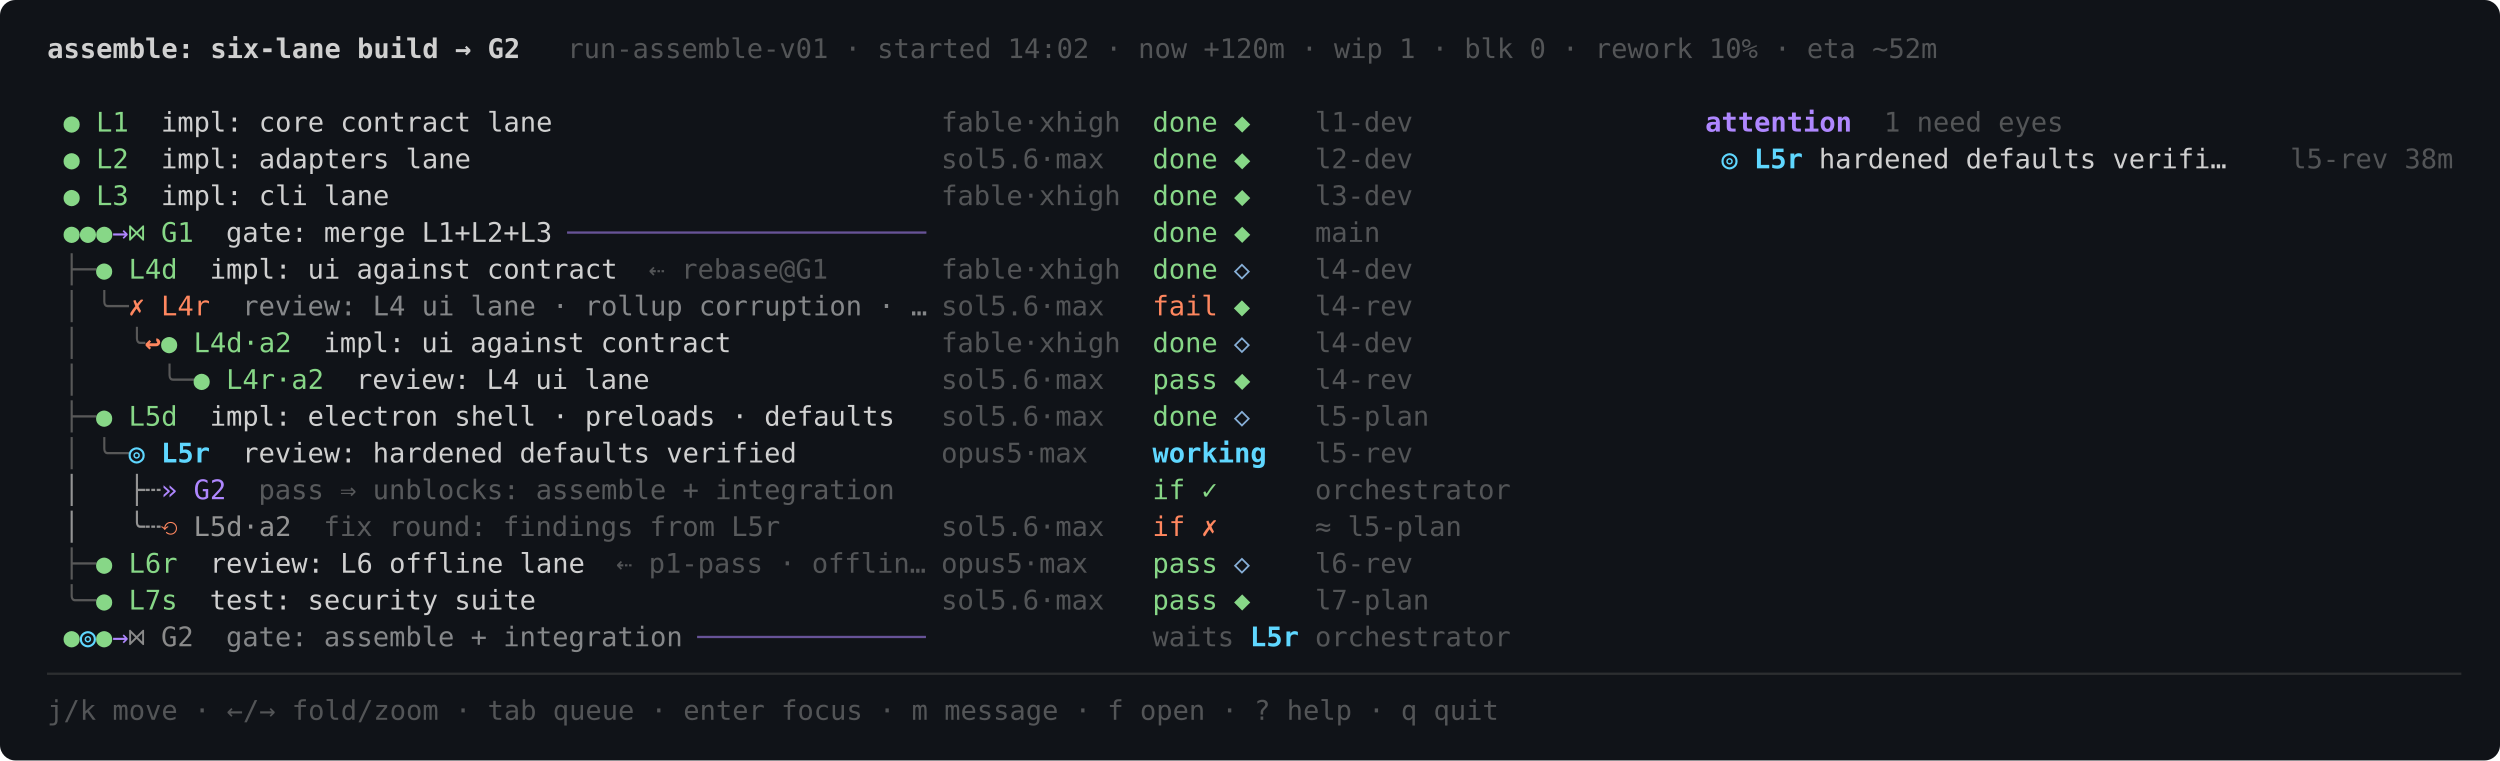
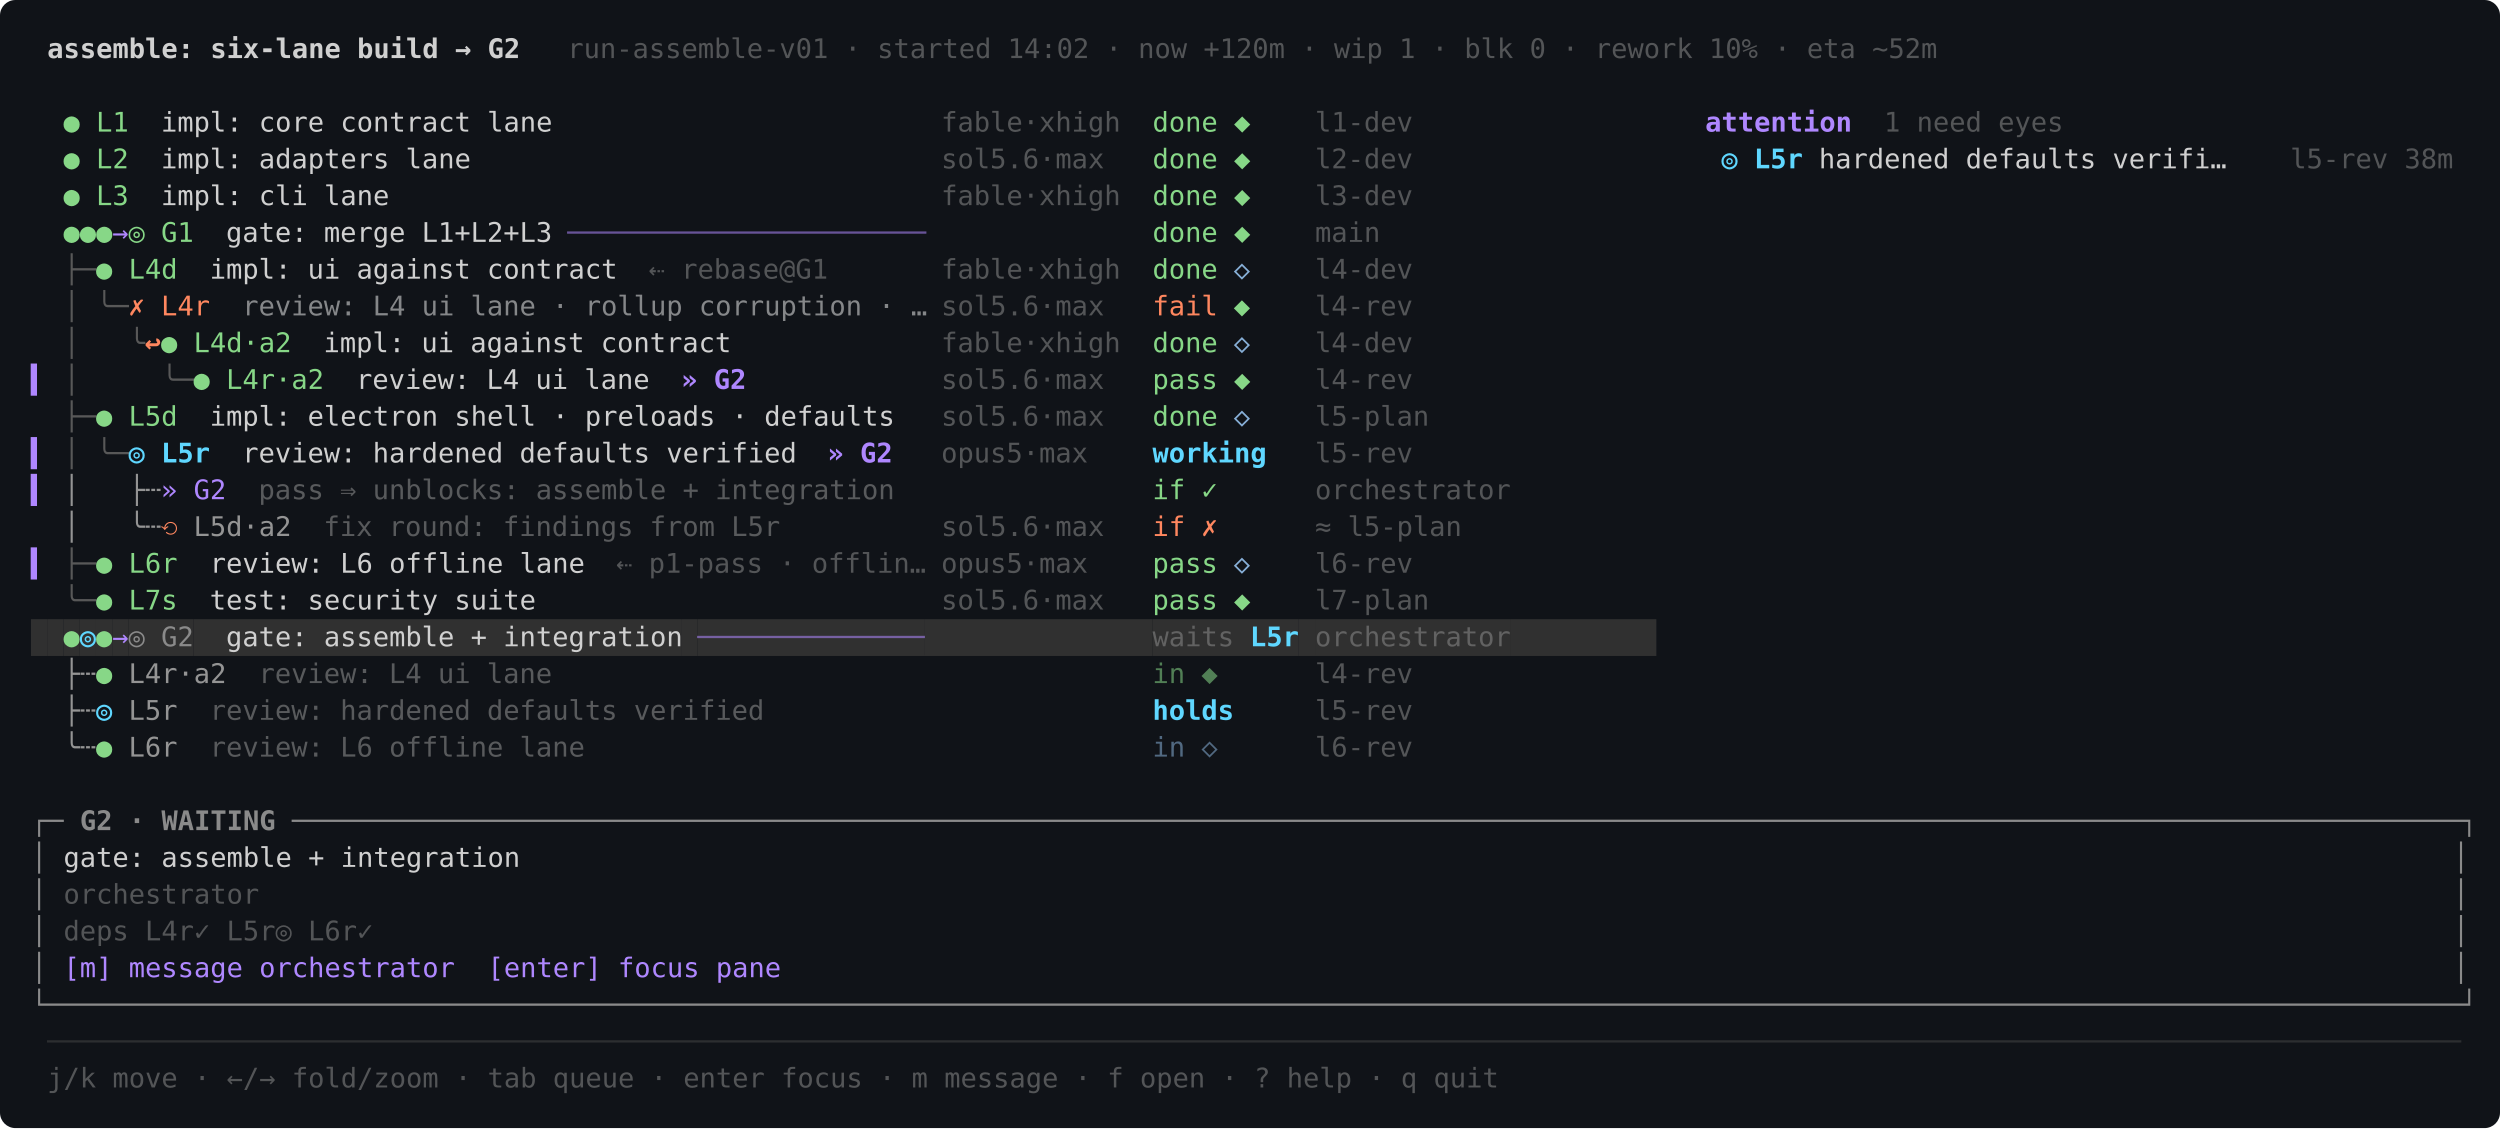
- <svg xmlns="http://www.w3.org/2000/svg" width="1292" height="393" viewBox="0 0 1292 393" font-family="'SF Mono','Cascadia Code','JetBrains Mono',Menlo,Consolas,monospace" font-size="14">
+ <svg xmlns="http://www.w3.org/2000/svg" width="1292" height="583" viewBox="0 0 1292 583" font-family="'SF Mono','Cascadia Code','JetBrains Mono',Menlo,Consolas,monospace" font-size="14">
  <rect width="100%" height="100%" rx="8" fill="#101318" />
  <text x="24.4" y="30.0" textLength="243.6" lengthAdjust="spacingAndGlyphs" fill="#d0d0d0" xml:space="preserve" font-weight="bold">assemble: six-lane build → G2</text>
  <text x="293.2" y="30.0" textLength="705.6" lengthAdjust="spacingAndGlyphs" fill="#8a8a8a" xml:space="preserve" fill-opacity="0.55">run-assemble-v01 · started 14:02 · now +120m · wip 1 · blk 0 · rework 10% · eta ~52m</text>
  <text x="32.8" y="68.0" textLength="33.6" lengthAdjust="spacingAndGlyphs" fill="#87d787" xml:space="preserve">● L1</text>
  <text x="83.2" y="68.0" textLength="201.6" lengthAdjust="spacingAndGlyphs" fill="#d0d0d0" xml:space="preserve">impl: core contract lane</text>
  <text x="486.4" y="68.0" textLength="92.4" lengthAdjust="spacingAndGlyphs" fill="#8a8a8a" xml:space="preserve" fill-opacity="0.55">fable·xhigh</text>
  <text x="595.6" y="68.0" textLength="50.4" lengthAdjust="spacingAndGlyphs" fill="#87d787" xml:space="preserve">done ◆</text>
  <text x="679.6" y="68.0" textLength="50.4" lengthAdjust="spacingAndGlyphs" fill="#8a8a8a" xml:space="preserve" fill-opacity="0.55">l1-dev</text>
  <text x="872.8" y="68.0" textLength="84.0" lengthAdjust="spacingAndGlyphs" fill="#af87ff" xml:space="preserve" font-weight="bold"> attention</text>
  <text x="956.8" y="68.0" textLength="109.2" lengthAdjust="spacingAndGlyphs" fill="#8a8a8a" xml:space="preserve" fill-opacity="0.55">  1 need eyes</text>
  <text x="32.8" y="87.0" textLength="33.6" lengthAdjust="spacingAndGlyphs" fill="#87d787" xml:space="preserve">● L2</text>
  <text x="83.2" y="87.0" textLength="159.6" lengthAdjust="spacingAndGlyphs" fill="#d0d0d0" xml:space="preserve">impl: adapters lane</text>
  <text x="486.4" y="87.0" textLength="84.0" lengthAdjust="spacingAndGlyphs" fill="#8a8a8a" xml:space="preserve" fill-opacity="0.55">sol5.6·max</text>
  <text x="595.6" y="87.0" textLength="50.4" lengthAdjust="spacingAndGlyphs" fill="#87d787" xml:space="preserve">done ◆</text>
  <text x="679.6" y="87.0" textLength="50.4" lengthAdjust="spacingAndGlyphs" fill="#8a8a8a" xml:space="preserve" fill-opacity="0.55">l2-dev</text>
  <text x="889.6" y="87.0" textLength="42.0" lengthAdjust="spacingAndGlyphs" fill="#5fd7ff" xml:space="preserve" font-weight="bold">◎ L5r</text>
  <text x="940.0" y="87.0" textLength="210.0" lengthAdjust="spacingAndGlyphs" fill="#d0d0d0" xml:space="preserve">hardened defaults verifi…</text>
  <text x="1183.6" y="87.0" textLength="84.0" lengthAdjust="spacingAndGlyphs" fill="#8a8a8a" xml:space="preserve" fill-opacity="0.55">l5-rev 38m</text>
  <text x="32.8" y="106.0" textLength="33.6" lengthAdjust="spacingAndGlyphs" fill="#87d787" xml:space="preserve">● L3</text>
  <text x="83.2" y="106.0" textLength="117.6" lengthAdjust="spacingAndGlyphs" fill="#d0d0d0" xml:space="preserve">impl: cli lane</text>
  <text x="486.4" y="106.0" textLength="92.4" lengthAdjust="spacingAndGlyphs" fill="#8a8a8a" xml:space="preserve" fill-opacity="0.55">fable·xhigh</text>
  <text x="595.6" y="106.0" textLength="50.4" lengthAdjust="spacingAndGlyphs" fill="#87d787" xml:space="preserve">done ◆</text>
  <text x="679.6" y="106.0" textLength="50.4" lengthAdjust="spacingAndGlyphs" fill="#8a8a8a" xml:space="preserve" fill-opacity="0.55">l3-dev</text>
  <text x="32.8" y="125.0" textLength="25.2" lengthAdjust="spacingAndGlyphs" fill="#87d787" xml:space="preserve">●●●</text>
  <text x="58.0" y="125.0" textLength="8.4" lengthAdjust="spacingAndGlyphs" fill="#af87ff" xml:space="preserve">→</text>
-   <text x="66.4" y="125.0" textLength="33.6" lengthAdjust="spacingAndGlyphs" fill="#87d787" xml:space="preserve">⋈ G1</text>
+   <text x="66.4" y="125.0" textLength="33.6" lengthAdjust="spacingAndGlyphs" fill="#87d787" xml:space="preserve">◎ G1</text>
  <text x="116.8" y="125.0" textLength="168.0" lengthAdjust="spacingAndGlyphs" fill="#d0d0d0" xml:space="preserve">gate: merge L1+L2+L3</text>
  <text x="293.2" y="125.0" textLength="184.8" lengthAdjust="spacingAndGlyphs" fill="#af87ff" xml:space="preserve" fill-opacity="0.55">──────────────────────</text>
  <text x="595.6" y="125.0" textLength="50.4" lengthAdjust="spacingAndGlyphs" fill="#87d787" xml:space="preserve">done ◆</text>
  <text x="679.6" y="125.0" textLength="33.6" lengthAdjust="spacingAndGlyphs" fill="#8a8a8a" xml:space="preserve" fill-opacity="0.55">main</text>
  <text x="24.4" y="144.0" textLength="25.2" lengthAdjust="spacingAndGlyphs" fill="#585858" xml:space="preserve"> ├─</text>
  <text x="49.6" y="144.0" textLength="42.0" lengthAdjust="spacingAndGlyphs" fill="#87d787" xml:space="preserve">● L4d</text>
  <text x="108.4" y="144.0" textLength="210.0" lengthAdjust="spacingAndGlyphs" fill="#d0d0d0" xml:space="preserve">impl: ui against contract</text>
  <text x="335.2" y="144.0" textLength="100.8" lengthAdjust="spacingAndGlyphs" fill="#8a8a8a" xml:space="preserve" fill-opacity="0.55">⇠ rebase@G1 </text>
  <text x="486.4" y="144.0" textLength="92.4" lengthAdjust="spacingAndGlyphs" fill="#8a8a8a" xml:space="preserve" fill-opacity="0.55">fable·xhigh</text>
  <text x="595.6" y="144.0" textLength="42.0" lengthAdjust="spacingAndGlyphs" fill="#87d787" xml:space="preserve">done </text>
  <text x="637.6" y="144.0" textLength="8.4" lengthAdjust="spacingAndGlyphs" fill="#87afd7" xml:space="preserve">◇</text>
  <text x="679.6" y="144.0" textLength="50.4" lengthAdjust="spacingAndGlyphs" fill="#8a8a8a" xml:space="preserve" fill-opacity="0.55">l4-dev</text>
  <text x="24.4" y="163.0" textLength="42.0" lengthAdjust="spacingAndGlyphs" fill="#585858" xml:space="preserve"> │ ╰─</text>
  <text x="66.4" y="163.0" textLength="42.0" lengthAdjust="spacingAndGlyphs" fill="#ff875f" xml:space="preserve">✗ L4r</text>
  <text x="125.2" y="163.0" textLength="352.8" lengthAdjust="spacingAndGlyphs" fill="#e6e6e6" xml:space="preserve" fill-opacity="0.55">review: L4 ui lane · rollup corruption · …</text>
  <text x="486.4" y="163.0" textLength="84.0" lengthAdjust="spacingAndGlyphs" fill="#8a8a8a" xml:space="preserve" fill-opacity="0.55">sol5.6·max</text>
  <text x="595.6" y="163.0" textLength="42.0" lengthAdjust="spacingAndGlyphs" fill="#ff875f" xml:space="preserve">fail </text>
  <text x="637.6" y="163.0" textLength="8.4" lengthAdjust="spacingAndGlyphs" fill="#87d787" xml:space="preserve">◆</text>
  <text x="679.6" y="163.0" textLength="50.4" lengthAdjust="spacingAndGlyphs" fill="#8a8a8a" xml:space="preserve" fill-opacity="0.55">l4-rev</text>
  <text x="24.4" y="182.0" textLength="50.4" lengthAdjust="spacingAndGlyphs" fill="#585858" xml:space="preserve"> │   ╰</text>
  <text x="74.8" y="182.0" textLength="8.4" lengthAdjust="spacingAndGlyphs" fill="#ff875f" xml:space="preserve" font-weight="bold">↩</text>
  <text x="83.2" y="182.0" textLength="67.2" lengthAdjust="spacingAndGlyphs" fill="#87d787" xml:space="preserve">● L4d·a2</text>
  <text x="167.2" y="182.0" textLength="210.0" lengthAdjust="spacingAndGlyphs" fill="#d0d0d0" xml:space="preserve">impl: ui against contract</text>
  <text x="486.4" y="182.0" textLength="92.4" lengthAdjust="spacingAndGlyphs" fill="#8a8a8a" xml:space="preserve" fill-opacity="0.55">fable·xhigh</text>
  <text x="595.6" y="182.0" textLength="42.0" lengthAdjust="spacingAndGlyphs" fill="#87d787" xml:space="preserve">done </text>
  <text x="637.6" y="182.0" textLength="8.4" lengthAdjust="spacingAndGlyphs" fill="#87afd7" xml:space="preserve">◇</text>
  <text x="679.6" y="182.0" textLength="50.4" lengthAdjust="spacingAndGlyphs" fill="#8a8a8a" xml:space="preserve" fill-opacity="0.55">l4-dev</text>
+   <text x="16.0" y="201.0" textLength="8.4" lengthAdjust="spacingAndGlyphs" fill="#af87ff" xml:space="preserve" font-weight="bold">▍</text>
  <text x="24.4" y="201.0" textLength="75.6" lengthAdjust="spacingAndGlyphs" fill="#585858" xml:space="preserve"> │     ╰─</text>
  <text x="100.0" y="201.0" textLength="67.2" lengthAdjust="spacingAndGlyphs" fill="#87d787" xml:space="preserve">● L4r·a2</text>
  <text x="184.0" y="201.0" textLength="151.2" lengthAdjust="spacingAndGlyphs" fill="#d0d0d0" xml:space="preserve">review: L4 ui lane</text>
+   <text x="352.0" y="201.0" textLength="33.6" lengthAdjust="spacingAndGlyphs" fill="#af87ff" xml:space="preserve" font-weight="bold">» G2</text>
  <text x="486.4" y="201.0" textLength="84.0" lengthAdjust="spacingAndGlyphs" fill="#8a8a8a" xml:space="preserve" fill-opacity="0.55">sol5.6·max</text>
  <text x="595.6" y="201.0" textLength="50.4" lengthAdjust="spacingAndGlyphs" fill="#87d787" xml:space="preserve">pass ◆</text>
  <text x="679.6" y="201.0" textLength="50.4" lengthAdjust="spacingAndGlyphs" fill="#8a8a8a" xml:space="preserve" fill-opacity="0.55">l4-rev</text>
  <text x="24.4" y="220.0" textLength="25.2" lengthAdjust="spacingAndGlyphs" fill="#585858" xml:space="preserve"> ├─</text>
  <text x="49.6" y="220.0" textLength="42.0" lengthAdjust="spacingAndGlyphs" fill="#87d787" xml:space="preserve">● L5d</text>
  <text x="108.4" y="220.0" textLength="352.8" lengthAdjust="spacingAndGlyphs" fill="#d0d0d0" xml:space="preserve">impl: electron shell · preloads · defaults</text>
  <text x="486.4" y="220.0" textLength="84.0" lengthAdjust="spacingAndGlyphs" fill="#8a8a8a" xml:space="preserve" fill-opacity="0.55">sol5.6·max</text>
  <text x="595.6" y="220.0" textLength="42.0" lengthAdjust="spacingAndGlyphs" fill="#87d787" xml:space="preserve">done </text>
  <text x="637.6" y="220.0" textLength="8.4" lengthAdjust="spacingAndGlyphs" fill="#87afd7" xml:space="preserve">◇</text>
  <text x="679.6" y="220.0" textLength="58.8" lengthAdjust="spacingAndGlyphs" fill="#8a8a8a" xml:space="preserve" fill-opacity="0.55">l5-plan</text>
+   <text x="16.0" y="239.0" textLength="8.4" lengthAdjust="spacingAndGlyphs" fill="#af87ff" xml:space="preserve" font-weight="bold">▍</text>
  <text x="24.4" y="239.0" textLength="42.0" lengthAdjust="spacingAndGlyphs" fill="#585858" xml:space="preserve"> │ ╰─</text>
  <text x="66.4" y="239.0" textLength="42.0" lengthAdjust="spacingAndGlyphs" fill="#5fd7ff" xml:space="preserve" font-weight="bold">◎ L5r</text>
  <text x="125.2" y="239.0" textLength="285.6" lengthAdjust="spacingAndGlyphs" fill="#d0d0d0" xml:space="preserve">review: hardened defaults verified</text>
+   <text x="427.6" y="239.0" textLength="33.6" lengthAdjust="spacingAndGlyphs" fill="#af87ff" xml:space="preserve" font-weight="bold">» G2</text>
  <text x="486.4" y="239.0" textLength="75.6" lengthAdjust="spacingAndGlyphs" fill="#8a8a8a" xml:space="preserve" fill-opacity="0.55">opus5·max</text>
  <text x="595.6" y="239.0" textLength="58.8" lengthAdjust="spacingAndGlyphs" fill="#5fd7ff" xml:space="preserve" font-weight="bold">working</text>
  <text x="679.6" y="239.0" textLength="50.4" lengthAdjust="spacingAndGlyphs" fill="#8a8a8a" xml:space="preserve" fill-opacity="0.55">l5-rev</text>
+   <text x="16.0" y="258.0" textLength="8.4" lengthAdjust="spacingAndGlyphs" fill="#af87ff" xml:space="preserve" font-weight="bold">▍</text>
  <text x="24.4" y="258.0" textLength="58.8" lengthAdjust="spacingAndGlyphs" fill="#949494" xml:space="preserve"> │   ├┄</text>
  <text x="83.2" y="258.0" textLength="33.6" lengthAdjust="spacingAndGlyphs" fill="#af87ff" xml:space="preserve">» G2</text>
  <text x="133.6" y="258.0" textLength="327.6" lengthAdjust="spacingAndGlyphs" fill="#949494" xml:space="preserve" fill-opacity="0.55">pass ⇒ unblocks: assemble + integration</text>
  <text x="595.6" y="258.0" textLength="33.6" lengthAdjust="spacingAndGlyphs" fill="#87d787" xml:space="preserve">if ✓</text>
  <text x="679.6" y="258.0" textLength="100.8" lengthAdjust="spacingAndGlyphs" fill="#8a8a8a" xml:space="preserve" fill-opacity="0.55">orchestrator</text>
  <text x="24.4" y="277.0" textLength="58.8" lengthAdjust="spacingAndGlyphs" fill="#949494" xml:space="preserve"> │   ╰┄</text>
  <text x="83.2" y="277.0" textLength="8.4" lengthAdjust="spacingAndGlyphs" fill="#ff875f" xml:space="preserve">⟲</text>
  <text x="91.6" y="277.0" textLength="58.8" lengthAdjust="spacingAndGlyphs" fill="#949494" xml:space="preserve"> L5d·a2</text>
  <text x="167.2" y="277.0" textLength="235.2" lengthAdjust="spacingAndGlyphs" fill="#949494" xml:space="preserve" fill-opacity="0.55">fix round: findings from L5r</text>
  <text x="486.4" y="277.0" textLength="84.0" lengthAdjust="spacingAndGlyphs" fill="#8a8a8a" xml:space="preserve" fill-opacity="0.55">sol5.6·max</text>
  <text x="595.6" y="277.0" textLength="33.6" lengthAdjust="spacingAndGlyphs" fill="#ff875f" xml:space="preserve">if ✗</text>
  <text x="679.6" y="277.0" textLength="75.6" lengthAdjust="spacingAndGlyphs" fill="#8a8a8a" xml:space="preserve" fill-opacity="0.55">≈ l5-plan</text>
+   <text x="16.0" y="296.0" textLength="8.4" lengthAdjust="spacingAndGlyphs" fill="#af87ff" xml:space="preserve" font-weight="bold">▍</text>
  <text x="24.4" y="296.0" textLength="25.2" lengthAdjust="spacingAndGlyphs" fill="#585858" xml:space="preserve"> ├─</text>
  <text x="49.6" y="296.0" textLength="42.0" lengthAdjust="spacingAndGlyphs" fill="#87d787" xml:space="preserve">● L6r</text>
  <text x="108.4" y="296.0" textLength="193.2" lengthAdjust="spacingAndGlyphs" fill="#d0d0d0" xml:space="preserve">review: L6 offline lane</text>
  <text x="318.4" y="296.0" textLength="159.6" lengthAdjust="spacingAndGlyphs" fill="#8a8a8a" xml:space="preserve" fill-opacity="0.55">⇠ p1-pass · offlin…</text>
  <text x="486.4" y="296.0" textLength="75.6" lengthAdjust="spacingAndGlyphs" fill="#8a8a8a" xml:space="preserve" fill-opacity="0.55">opus5·max</text>
  <text x="595.6" y="296.0" textLength="42.0" lengthAdjust="spacingAndGlyphs" fill="#87d787" xml:space="preserve">pass </text>
  <text x="637.6" y="296.0" textLength="8.4" lengthAdjust="spacingAndGlyphs" fill="#87afd7" xml:space="preserve">◇</text>
  <text x="679.6" y="296.0" textLength="50.4" lengthAdjust="spacingAndGlyphs" fill="#8a8a8a" xml:space="preserve" fill-opacity="0.55">l6-rev</text>
  <text x="24.4" y="315.0" textLength="25.2" lengthAdjust="spacingAndGlyphs" fill="#585858" xml:space="preserve"> ╰─</text>
  <text x="49.6" y="315.0" textLength="42.0" lengthAdjust="spacingAndGlyphs" fill="#87d787" xml:space="preserve">● L7s</text>
  <text x="108.4" y="315.0" textLength="168.0" lengthAdjust="spacingAndGlyphs" fill="#d0d0d0" xml:space="preserve">test: security suite</text>
  <text x="486.4" y="315.0" textLength="84.0" lengthAdjust="spacingAndGlyphs" fill="#8a8a8a" xml:space="preserve" fill-opacity="0.55">sol5.6·max</text>
  <text x="595.6" y="315.0" textLength="50.4" lengthAdjust="spacingAndGlyphs" fill="#87d787" xml:space="preserve">pass ◆</text>
  <text x="679.6" y="315.0" textLength="58.8" lengthAdjust="spacingAndGlyphs" fill="#8a8a8a" xml:space="preserve" fill-opacity="0.55">l7-plan</text>
+   <rect x="16.0" y="320.0" width="8.4" height="19" fill="#303030" />
+   <rect x="24.4" y="320.0" width="8.4" height="19" fill="#303030" />
+   <rect x="32.8" y="320.0" width="8.4" height="19" fill="#303030" />
  <text x="32.8" y="334.0" textLength="8.4" lengthAdjust="spacingAndGlyphs" fill="#87d787" xml:space="preserve">●</text>
+   <rect x="41.2" y="320.0" width="8.4" height="19" fill="#303030" />
  <text x="41.2" y="334.0" textLength="8.4" lengthAdjust="spacingAndGlyphs" fill="#5fd7ff" xml:space="preserve" font-weight="bold">◎</text>
+   <rect x="49.6" y="320.0" width="8.4" height="19" fill="#303030" />
  <text x="49.6" y="334.0" textLength="8.4" lengthAdjust="spacingAndGlyphs" fill="#87d787" xml:space="preserve">●</text>
+   <rect x="58.0" y="320.0" width="8.4" height="19" fill="#303030" />
  <text x="58.0" y="334.0" textLength="8.4" lengthAdjust="spacingAndGlyphs" fill="#af87ff" xml:space="preserve">→</text>
-   <text x="66.4" y="334.0" textLength="33.6" lengthAdjust="spacingAndGlyphs" fill="#8a8a8a" xml:space="preserve">⋈ G2</text>
-   <text x="116.8" y="334.0" textLength="235.2" lengthAdjust="spacingAndGlyphs" fill="#e6e6e6" xml:space="preserve" fill-opacity="0.55">gate: assemble + integration</text>
+   <rect x="66.4" y="320.0" width="33.6" height="19" fill="#303030" />
+   <text x="66.4" y="334.0" textLength="33.6" lengthAdjust="spacingAndGlyphs" fill="#8a8a8a" xml:space="preserve">◎ G2</text>
+   <rect x="100.0" y="320.0" width="16.8" height="19" fill="#303030" />
+   <rect x="116.8" y="320.0" width="235.2" height="19" fill="#303030" />
+   <text x="116.8" y="334.0" textLength="235.2" lengthAdjust="spacingAndGlyphs" fill="#d0d0d0" xml:space="preserve">gate: assemble + integration</text>
+   <rect x="352.0" y="320.0" width="8.4" height="19" fill="#303030" />
+   <rect x="360.4" y="320.0" width="117.6" height="19" fill="#303030" />
  <text x="360.4" y="334.0" textLength="117.6" lengthAdjust="spacingAndGlyphs" fill="#af87ff" xml:space="preserve" fill-opacity="0.55">──────────────</text>
+   <rect x="478.0" y="320.0" width="117.6" height="19" fill="#303030" />
+   <rect x="595.6" y="320.0" width="50.4" height="19" fill="#303030" />
  <text x="595.6" y="334.0" textLength="50.4" lengthAdjust="spacingAndGlyphs" fill="#8a8a8a" xml:space="preserve" fill-opacity="0.55">waits </text>
+   <rect x="646.0" y="320.0" width="25.2" height="19" fill="#303030" />
  <text x="646.0" y="334.0" textLength="25.2" lengthAdjust="spacingAndGlyphs" fill="#5fd7ff" xml:space="preserve" font-weight="bold">L5r</text>
+   <rect x="671.2" y="320.0" width="8.4" height="19" fill="#303030" />
+   <rect x="679.6" y="320.0" width="100.8" height="19" fill="#303030" />
  <text x="679.6" y="334.0" textLength="100.8" lengthAdjust="spacingAndGlyphs" fill="#8a8a8a" xml:space="preserve" fill-opacity="0.55">orchestrator</text>
-   <text x="16.0" y="353.0" textLength="1251.6" lengthAdjust="spacingAndGlyphs" fill="#444444" xml:space="preserve" fill-opacity="0.55"> ────────────────────────────────────────────────────────────────────────────────────────────────────────────────────────────────────────────────────</text>
-   <text x="24.4" y="372.0" textLength="747.6" lengthAdjust="spacingAndGlyphs" fill="#8a8a8a" xml:space="preserve" fill-opacity="0.55">j/k move · ←/→ fold/zoom · tab queue · enter focus · m message · f open · ? help · q quit</text>
+   <rect x="780.4" y="320.0" width="75.6" height="19" fill="#303030" />
+   <text x="24.4" y="353.0" textLength="25.2" lengthAdjust="spacingAndGlyphs" fill="#949494" xml:space="preserve"> ├┄</text>
+   <text x="49.6" y="353.0" textLength="8.4" lengthAdjust="spacingAndGlyphs" fill="#87d787" xml:space="preserve">●</text>
+   <text x="58.0" y="353.0" textLength="58.8" lengthAdjust="spacingAndGlyphs" fill="#949494" xml:space="preserve"> L4r·a2</text>
+   <text x="133.6" y="353.0" textLength="151.2" lengthAdjust="spacingAndGlyphs" fill="#949494" xml:space="preserve" fill-opacity="0.55">review: L4 ui lane</text>
+   <text x="595.6" y="353.0" textLength="33.6" lengthAdjust="spacingAndGlyphs" fill="#87d787" xml:space="preserve" fill-opacity="0.55">in ◆</text>
+   <text x="679.6" y="353.0" textLength="50.4" lengthAdjust="spacingAndGlyphs" fill="#8a8a8a" xml:space="preserve" fill-opacity="0.55">l4-rev</text>
+   <text x="24.4" y="372.0" textLength="25.2" lengthAdjust="spacingAndGlyphs" fill="#949494" xml:space="preserve"> ├┄</text>
+   <text x="49.6" y="372.0" textLength="8.4" lengthAdjust="spacingAndGlyphs" fill="#5fd7ff" xml:space="preserve" font-weight="bold">◎</text>
+   <text x="58.0" y="372.0" textLength="33.6" lengthAdjust="spacingAndGlyphs" fill="#949494" xml:space="preserve"> L5r</text>
+   <text x="108.4" y="372.0" textLength="285.6" lengthAdjust="spacingAndGlyphs" fill="#949494" xml:space="preserve" fill-opacity="0.55">review: hardened defaults verified</text>
+   <text x="595.6" y="372.0" textLength="42.0" lengthAdjust="spacingAndGlyphs" fill="#5fd7ff" xml:space="preserve" font-weight="bold">holds</text>
+   <text x="679.6" y="372.0" textLength="50.4" lengthAdjust="spacingAndGlyphs" fill="#8a8a8a" xml:space="preserve" fill-opacity="0.55">l5-rev</text>
+   <text x="24.4" y="391.0" textLength="25.2" lengthAdjust="spacingAndGlyphs" fill="#949494" xml:space="preserve"> ╰┄</text>
+   <text x="49.6" y="391.0" textLength="8.4" lengthAdjust="spacingAndGlyphs" fill="#87d787" xml:space="preserve">●</text>
+   <text x="58.0" y="391.0" textLength="33.6" lengthAdjust="spacingAndGlyphs" fill="#949494" xml:space="preserve"> L6r</text>
+   <text x="108.4" y="391.0" textLength="193.2" lengthAdjust="spacingAndGlyphs" fill="#949494" xml:space="preserve" fill-opacity="0.55">review: L6 offline lane</text>
+   <text x="595.6" y="391.0" textLength="33.6" lengthAdjust="spacingAndGlyphs" fill="#87afd7" xml:space="preserve" fill-opacity="0.55">in ◇</text>
+   <text x="679.6" y="391.0" textLength="50.4" lengthAdjust="spacingAndGlyphs" fill="#8a8a8a" xml:space="preserve" fill-opacity="0.55">l6-rev</text>
+   <text x="16.0" y="429.0" textLength="1260.0" lengthAdjust="spacingAndGlyphs" fill="#8a8a8a" xml:space="preserve" font-weight="bold">┌─ G2 · WAITING ─────────────────────────────────────────────────────────────────────────────────────────────────────────────────────────────────────┐</text>
+   <text x="16.0" y="448.0" textLength="16.8" lengthAdjust="spacingAndGlyphs" fill="#8a8a8a" xml:space="preserve">│ </text>
+   <text x="32.8" y="448.0" textLength="235.2" lengthAdjust="spacingAndGlyphs" fill="#d0d0d0" xml:space="preserve">gate: assemble + integration</text>
+   <text x="1259.2" y="448.0" textLength="16.8" lengthAdjust="spacingAndGlyphs" fill="#8a8a8a" xml:space="preserve"> │</text>
+   <text x="16.0" y="467.0" textLength="16.8" lengthAdjust="spacingAndGlyphs" fill="#8a8a8a" xml:space="preserve">│ </text>
+   <text x="32.8" y="467.0" textLength="100.8" lengthAdjust="spacingAndGlyphs" fill="#8a8a8a" xml:space="preserve" fill-opacity="0.55">orchestrator</text>
+   <text x="1259.2" y="467.0" textLength="16.8" lengthAdjust="spacingAndGlyphs" fill="#8a8a8a" xml:space="preserve"> │</text>
+   <text x="16.0" y="486.0" textLength="16.8" lengthAdjust="spacingAndGlyphs" fill="#8a8a8a" xml:space="preserve">│ </text>
+   <text x="32.8" y="486.0" textLength="168.0" lengthAdjust="spacingAndGlyphs" fill="#8a8a8a" xml:space="preserve" fill-opacity="0.55">deps L4r✓ L5r◎ L6r✓ </text>
+   <text x="1259.2" y="486.0" textLength="16.8" lengthAdjust="spacingAndGlyphs" fill="#8a8a8a" xml:space="preserve"> │</text>
+   <text x="16.0" y="505.0" textLength="16.8" lengthAdjust="spacingAndGlyphs" fill="#8a8a8a" xml:space="preserve">│ </text>
+   <text x="32.8" y="505.0" textLength="369.6" lengthAdjust="spacingAndGlyphs" fill="#af87ff" xml:space="preserve">[m] message orchestrator  [enter] focus pane</text>
+   <text x="1259.2" y="505.0" textLength="16.8" lengthAdjust="spacingAndGlyphs" fill="#8a8a8a" xml:space="preserve"> │</text>
+   <text x="16.0" y="524.0" textLength="1260.0" lengthAdjust="spacingAndGlyphs" fill="#8a8a8a" xml:space="preserve">└────────────────────────────────────────────────────────────────────────────────────────────────────────────────────────────────────────────────────┘</text>
+   <text x="16.0" y="543.0" textLength="1251.6" lengthAdjust="spacingAndGlyphs" fill="#444444" xml:space="preserve" fill-opacity="0.55"> ────────────────────────────────────────────────────────────────────────────────────────────────────────────────────────────────────────────────────</text>
+   <text x="24.4" y="562.0" textLength="747.6" lengthAdjust="spacingAndGlyphs" fill="#8a8a8a" xml:space="preserve" fill-opacity="0.55">j/k move · ←/→ fold/zoom · tab queue · enter focus · m message · f open · ? help · q quit</text>
</svg>
